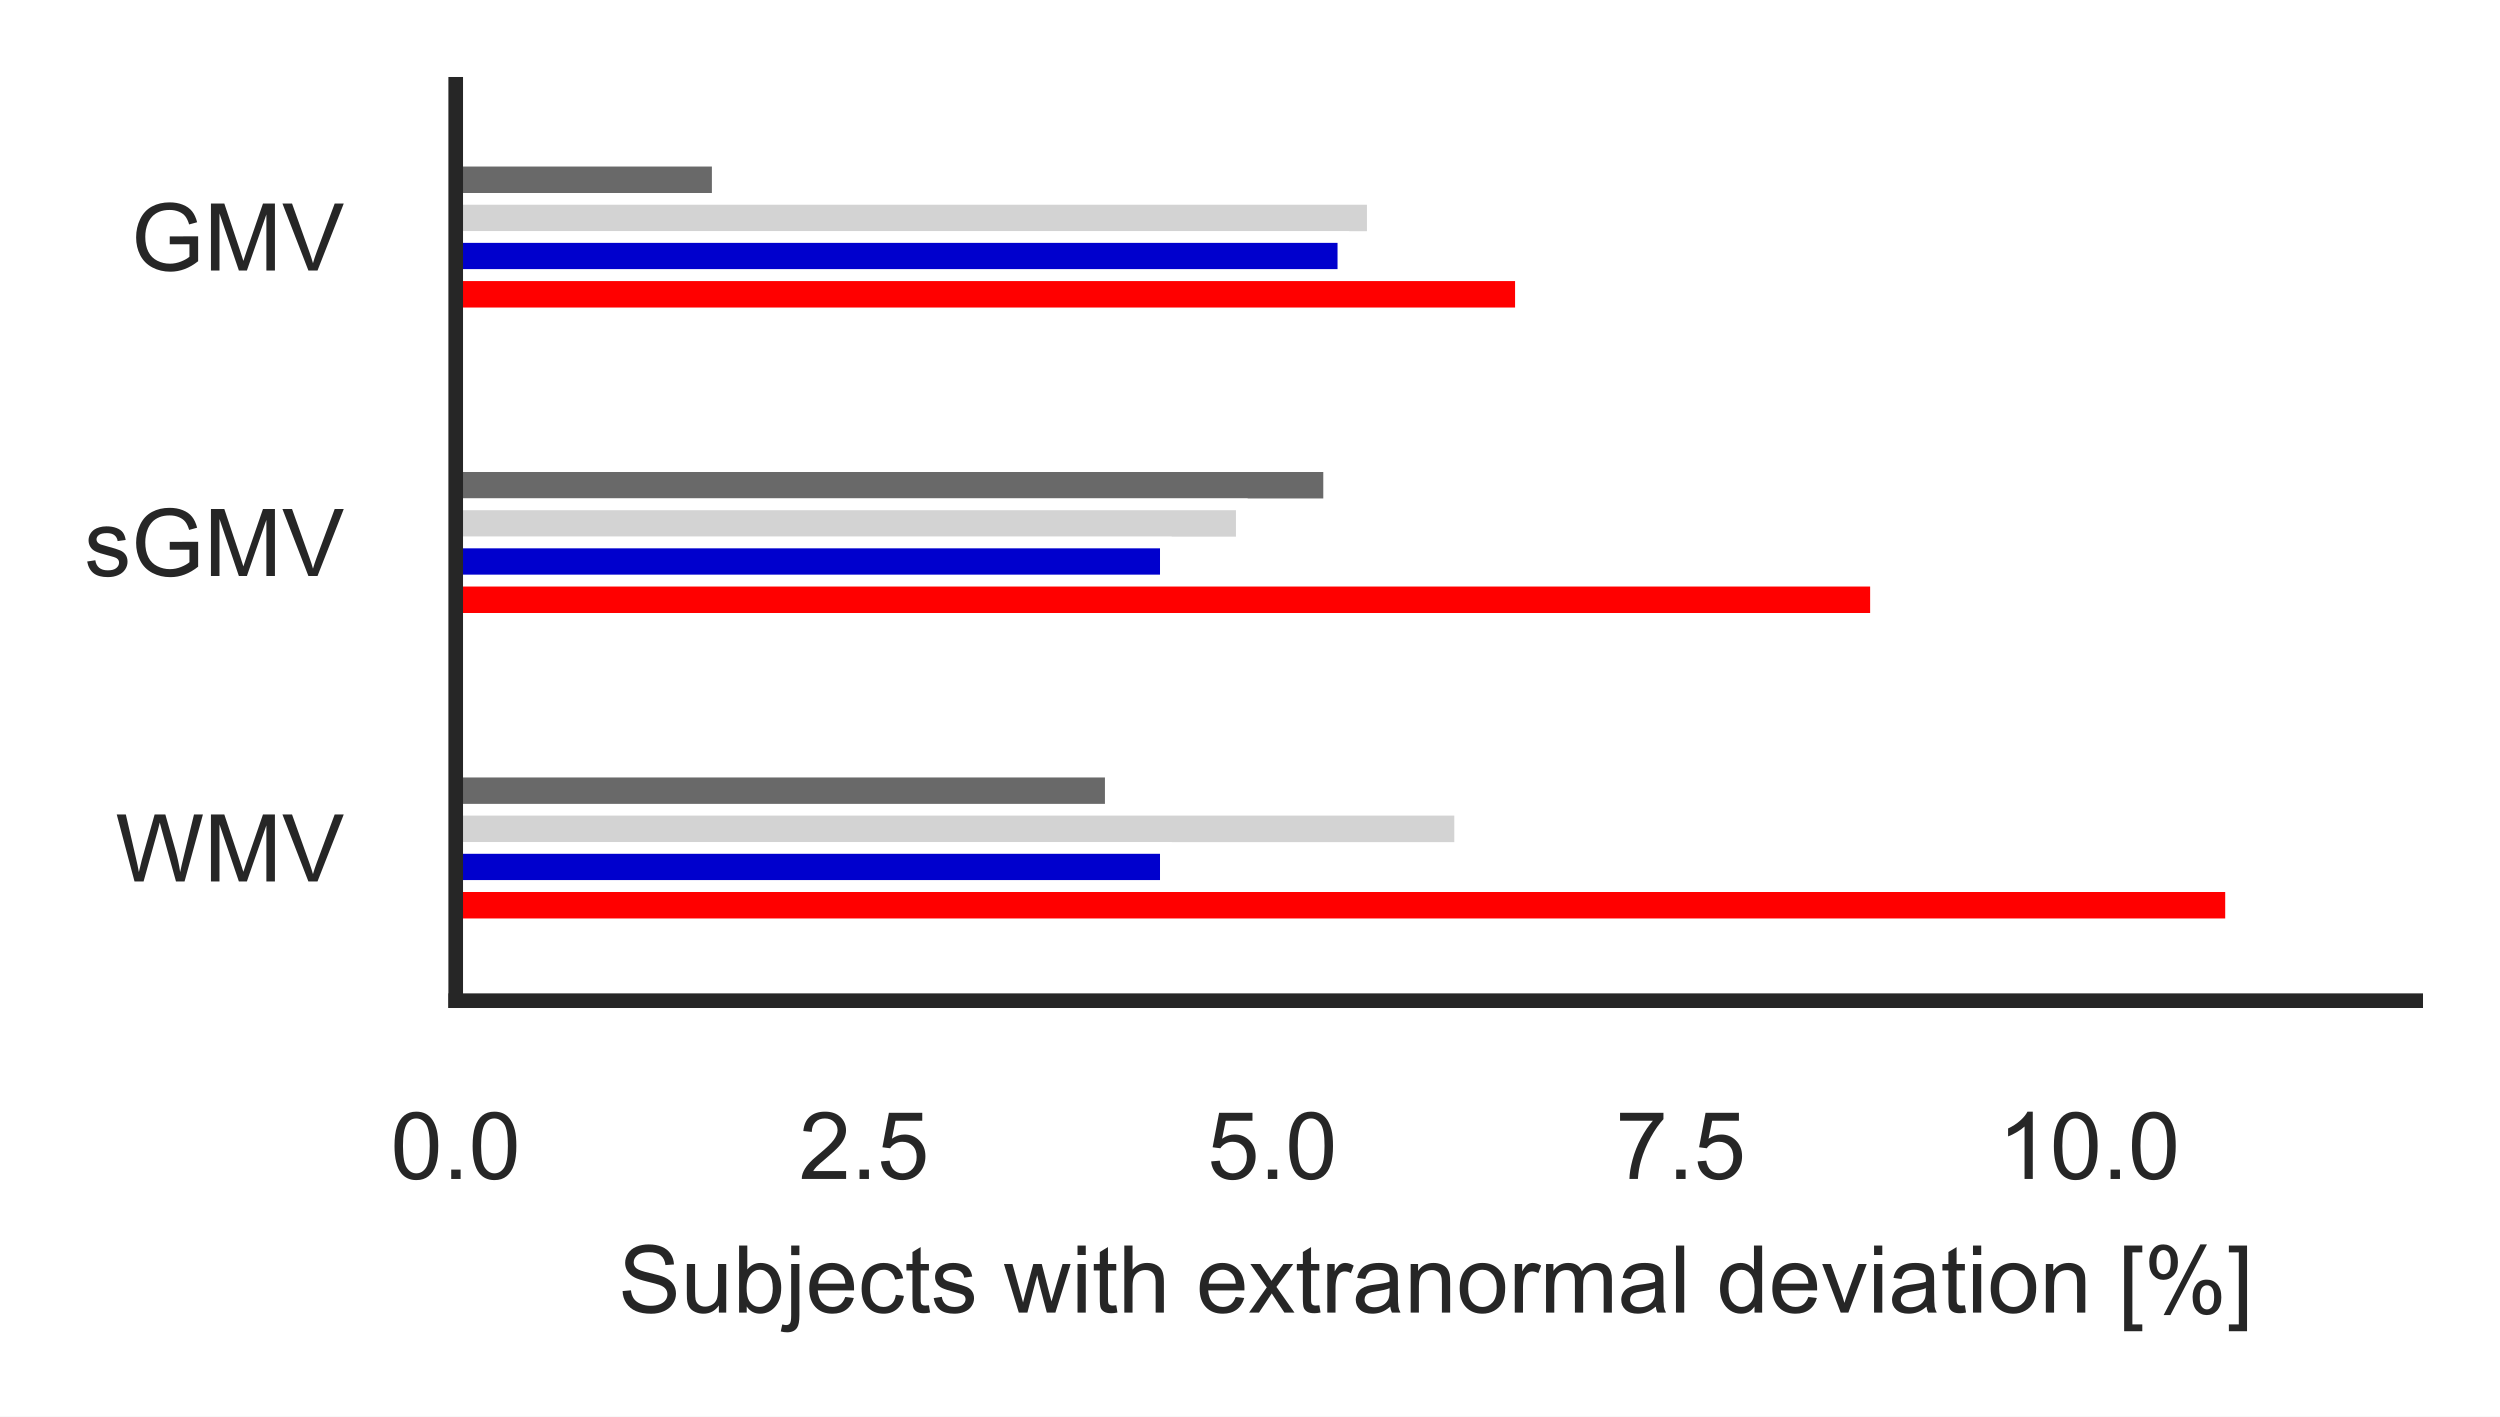
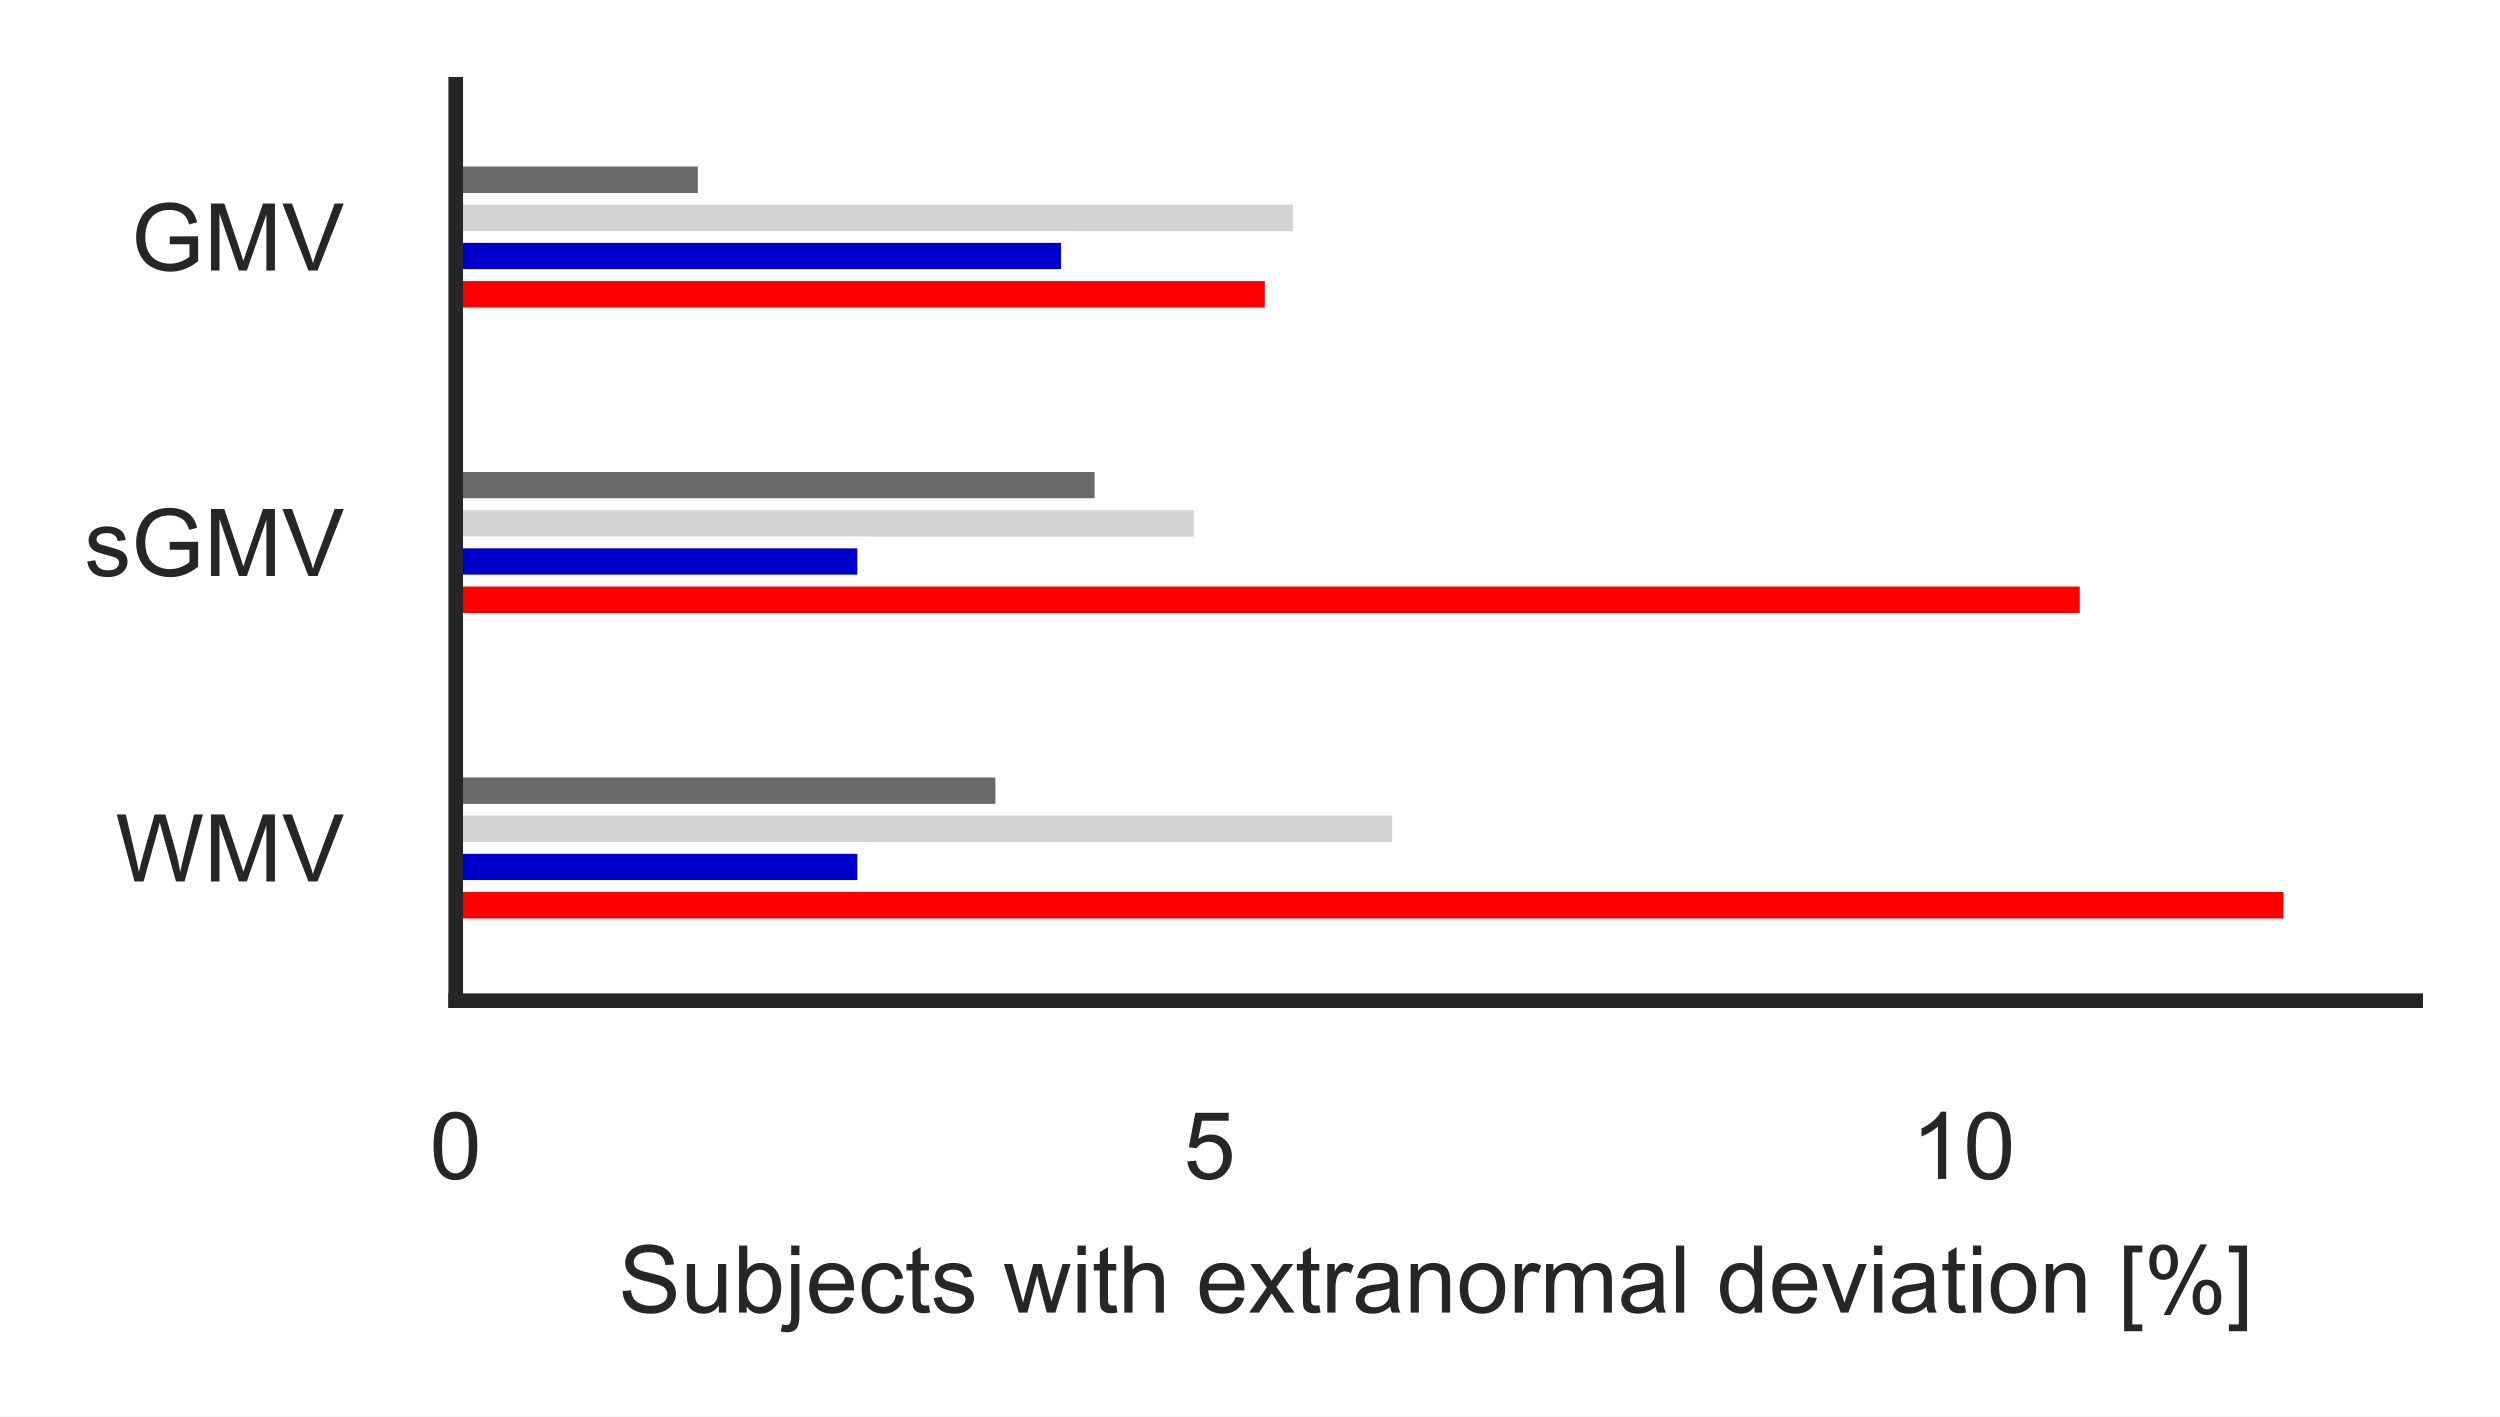
<svg xmlns="http://www.w3.org/2000/svg" xmlns:xlink="http://www.w3.org/1999/xlink" width="213.523pt" height="120.992pt" viewBox="0 0 213.523 120.992" version="1.1">
  <defs>
    <style type="text/css">*{stroke-linejoin: round; stroke-linecap: butt}</style>
  </defs>
  <g id="figure_1">
    <g id="patch_1">
      <path d="M 0 120.992  L 213.523 120.992  L 213.523 0  L 0 0  z " style="fill: #ffffff" />
    </g>
    <g id="axes_1">
      <g id="patch_2">
        <path d="M 38.922 85.468  L 206.322 85.468  L 206.322 7.2  L 38.922 7.2  z " style="fill: #ffffff" />
      </g>
      <g id="matplotlib.axis_1">
        <g id="xtick_1">
          <g id="text_1">
-             <g style="fill: #262626" transform="translate(33.3625 100.6945) scale(0.08 -0.08)">
+             <g style="fill: #262626" transform="translate(36.69812 100.6945) scale(0.08 -0.08)">
              <defs>
                <path id="ArialMT-30" d="M 266 2259  Q 266 3072 433 3567  Q 600 4063 929 4331  Q 1259 4600 1759 4600  Q 2128 4600 2406 4451  Q 2684 4303 2865 4023  Q 3047 3744 3150 3342  Q 3253 2941 3253 2259  Q 3253 1453 3087 958  Q 2922 463 2592 192  Q 2263 -78 1759 -78  Q 1097 -78 719 397  Q 266 969 266 2259  z M 844 2259  Q 844 1131 1108 757  Q 1372 384 1759 384  Q 2147 384 2411 759  Q 2675 1134 2675 2259  Q 2675 3391 2411 3762  Q 2147 4134 1753 4134  Q 1366 4134 1134 3806  Q 844 3388 844 2259  z " transform="scale(0.015625)" />
-                 <path id="ArialMT-2e" d="M 581 0  L 581 641  L 1222 641  L 1222 0  L 581 0  z " transform="scale(0.015625)" />
              </defs>
              <use xlink:href="#ArialMT-30" />
-               <use xlink:href="#ArialMT-2e" x="55.615" />
-               <use xlink:href="#ArialMT-30" x="83.398" />
            </g>
          </g>
        </g>
        <g id="xtick_2">
          <g id="text_2">
-             <g style="fill: #262626" transform="translate(68.2375 100.6945) scale(0.08 -0.08)">
-               <defs>
-                 <path id="ArialMT-32" d="M 3222 541  L 3222 0  L 194 0  Q 188 203 259 391  Q 375 700 629 1000  Q 884 1300 1366 1694  Q 2113 2306 2375 2664  Q 2638 3022 2638 3341  Q 2638 3675 2398 3904  Q 2159 4134 1775 4134  Q 1369 4134 1125 3890  Q 881 3647 878 3216  L 300 3275  Q 359 3922 746 4261  Q 1134 4600 1788 4600  Q 2447 4600 2831 4234  Q 3216 3869 3216 3328  Q 3216 3053 3103 2787  Q 2991 2522 2730 2228  Q 2469 1934 1863 1422  Q 1356 997 1212 845  Q 1069 694 975 541  L 3222 541  z " transform="scale(0.015625)" />
+             <g style="fill: #262626" transform="translate(101.0827 100.6945) scale(0.08 -0.08)">
+               <defs>
                <path id="ArialMT-35" d="M 266 1200  L 856 1250  Q 922 819 1161 601  Q 1400 384 1738 384  Q 2144 384 2425 690  Q 2706 997 2706 1503  Q 2706 1984 2436 2262  Q 2166 2541 1728 2541  Q 1456 2541 1237 2417  Q 1019 2294 894 2097  L 366 2166  L 809 4519  L 3088 4519  L 3088 3981  L 1259 3981  L 1013 2750  Q 1425 3038 1878 3038  Q 2478 3038 2890 2622  Q 3303 2206 3303 1553  Q 3303 931 2941 478  Q 2500 -78 1738 -78  Q 1113 -78 717 272  Q 322 622 266 1200  z " transform="scale(0.015625)" />
              </defs>
-               <use xlink:href="#ArialMT-32" />
-               <use xlink:href="#ArialMT-2e" x="55.615" />
-               <use xlink:href="#ArialMT-35" x="83.398" />
+               <use xlink:href="#ArialMT-35" />
            </g>
          </g>
        </g>
        <g id="xtick_3">
          <g id="text_3">
-             <g style="fill: #262626" transform="translate(103.1125 100.6945) scale(0.08 -0.08)">
-               <use xlink:href="#ArialMT-35" />
-               <use xlink:href="#ArialMT-2e" x="55.615" />
-               <use xlink:href="#ArialMT-30" x="83.398" />
-             </g>
-           </g>
-         </g>
-         <g id="xtick_4">
-           <g id="text_4">
-             <g style="fill: #262626" transform="translate(137.9875 100.6945) scale(0.08 -0.08)">
-               <defs>
-                 <path id="ArialMT-37" d="M 303 3981  L 303 4522  L 3269 4522  L 3269 4084  Q 2831 3619 2401 2847  Q 1972 2075 1738 1259  Q 1569 684 1522 0  L 944 0  Q 953 541 1156 1306  Q 1359 2072 1739 2783  Q 2119 3494 2547 3981  L 303 3981  z " transform="scale(0.015625)" />
-               </defs>
-               <use xlink:href="#ArialMT-37" />
-               <use xlink:href="#ArialMT-2e" x="55.615" />
-               <use xlink:href="#ArialMT-35" x="83.398" />
-             </g>
-           </g>
-         </g>
-         <g id="xtick_5">
-           <g id="text_5">
-             <g style="fill: #262626" transform="translate(170.6381 100.6945) scale(0.08 -0.08)">
+             <g style="fill: #262626" transform="translate(163.243 100.6945) scale(0.08 -0.08)">
              <defs>
                <path id="ArialMT-31" d="M 2384 0  L 1822 0  L 1822 3584  Q 1619 3391 1289 3197  Q 959 3003 697 2906  L 697 3450  Q 1169 3672 1522 3987  Q 1875 4303 2022 4600  L 2384 4600  L 2384 0  z " transform="scale(0.015625)" />
              </defs>
              <use xlink:href="#ArialMT-31" />
              <use xlink:href="#ArialMT-30" x="55.615" />
-               <use xlink:href="#ArialMT-2e" x="111.23" />
-               <use xlink:href="#ArialMT-30" x="139.014" />
-             </g>
-           </g>
-         </g>
-         <g id="text_6">
+             </g>
+           </g>
+         </g>
+         <g id="text_4">
          <g style="fill: #262626" transform="translate(52.81562 112.1082) scale(0.08 -0.08)">
            <defs>
              <path id="ArialMT-53" d="M 288 1472  L 859 1522  Q 900 1178 1048 958  Q 1197 738 1509 602  Q 1822 466 2213 466  Q 2559 466 2825 569  Q 3091 672 3220 851  Q 3350 1031 3350 1244  Q 3350 1459 3225 1620  Q 3100 1781 2813 1891  Q 2628 1963 1997 2114  Q 1366 2266 1113 2400  Q 784 2572 623 2826  Q 463 3081 463 3397  Q 463 3744 659 4045  Q 856 4347 1234 4503  Q 1613 4659 2075 4659  Q 2584 4659 2973 4495  Q 3363 4331 3572 4012  Q 3781 3694 3797 3291  L 3216 3247  Q 3169 3681 2898 3903  Q 2628 4125 2100 4125  Q 1550 4125 1298 3923  Q 1047 3722 1047 3438  Q 1047 3191 1225 3031  Q 1400 2872 2139 2705  Q 2878 2538 3153 2413  Q 3553 2228 3743 1945  Q 3934 1663 3934 1294  Q 3934 928 3725 604  Q 3516 281 3123 101  Q 2731 -78 2241 -78  Q 1619 -78 1198 103  Q 778 284 539 648  Q 300 1013 288 1472  z " transform="scale(0.015625)" />
              <path id="ArialMT-75" d="M 2597 0  L 2597 488  Q 2209 -75 1544 -75  Q 1250 -75 995 37  Q 741 150 617 320  Q 494 491 444 738  Q 409 903 409 1263  L 409 3319  L 972 3319  L 972 1478  Q 972 1038 1006 884  Q 1059 663 1231 536  Q 1403 409 1656 409  Q 1909 409 2131 539  Q 2353 669 2445 892  Q 2538 1116 2538 1541  L 2538 3319  L 3100 3319  L 3100 0  L 2597 0  z " transform="scale(0.015625)" />
              <path id="ArialMT-62" d="M 941 0  L 419 0  L 419 4581  L 981 4581  L 981 2947  Q 1338 3394 1891 3394  Q 2197 3394 2470 3270  Q 2744 3147 2920 2923  Q 3097 2700 3197 2384  Q 3297 2069 3297 1709  Q 3297 856 2875 390  Q 2453 -75 1863 -75  Q 1275 -75 941 416  L 941 0  z M 934 1684  Q 934 1088 1097 822  Q 1363 388 1816 388  Q 2184 388 2453 708  Q 2722 1028 2722 1663  Q 2722 2313 2464 2622  Q 2206 2931 1841 2931  Q 1472 2931 1203 2611  Q 934 2291 934 1684  z " transform="scale(0.015625)" />
              <path id="ArialMT-6a" d="M 419 3928  L 419 4581  L 981 4581  L 981 3928  L 419 3928  z M -294 -1288  L -188 -809  Q -19 -853 78 -853  Q 250 -853 334 -739  Q 419 -625 419 -169  L 419 3319  L 981 3319  L 981 -181  Q 981 -794 822 -1034  Q 619 -1347 147 -1347  Q -81 -1347 -294 -1288  z " transform="scale(0.015625)" />
              <path id="ArialMT-65" d="M 2694 1069  L 3275 997  Q 3138 488 2766 206  Q 2394 -75 1816 -75  Q 1088 -75 661 373  Q 234 822 234 1631  Q 234 2469 665 2931  Q 1097 3394 1784 3394  Q 2450 3394 2872 2941  Q 3294 2488 3294 1666  Q 3294 1616 3291 1516  L 816 1516  Q 847 969 1125 678  Q 1403 388 1819 388  Q 2128 388 2347 550  Q 2566 713 2694 1069  z M 847 1978  L 2700 1978  Q 2663 2397 2488 2606  Q 2219 2931 1791 2931  Q 1403 2931 1139 2672  Q 875 2413 847 1978  z " transform="scale(0.015625)" />
              <path id="ArialMT-63" d="M 2588 1216  L 3141 1144  Q 3050 572 2676 248  Q 2303 -75 1759 -75  Q 1078 -75 664 370  Q 250 816 250 1647  Q 250 2184 428 2587  Q 606 2991 970 3192  Q 1334 3394 1763 3394  Q 2303 3394 2647 3120  Q 2991 2847 3088 2344  L 2541 2259  Q 2463 2594 2264 2762  Q 2066 2931 1784 2931  Q 1359 2931 1093 2626  Q 828 2322 828 1663  Q 828 994 1084 691  Q 1341 388 1753 388  Q 2084 388 2306 591  Q 2528 794 2588 1216  z " transform="scale(0.015625)" />
              <path id="ArialMT-74" d="M 1650 503  L 1731 6  Q 1494 -44 1306 -44  Q 1000 -44 831 53  Q 663 150 594 308  Q 525 466 525 972  L 525 2881  L 113 2881  L 113 3319  L 525 3319  L 525 4141  L 1084 4478  L 1084 3319  L 1650 3319  L 1650 2881  L 1084 2881  L 1084 941  Q 1084 700 1114 631  Q 1144 563 1211 522  Q 1278 481 1403 481  Q 1497 481 1650 503  z " transform="scale(0.015625)" />
              <path id="ArialMT-73" d="M 197 991  L 753 1078  Q 800 744 1014 566  Q 1228 388 1613 388  Q 2000 388 2187 545  Q 2375 703 2375 916  Q 2375 1106 2209 1216  Q 2094 1291 1634 1406  Q 1016 1563 777 1677  Q 538 1791 414 1992  Q 291 2194 291 2438  Q 291 2659 392 2848  Q 494 3038 669 3163  Q 800 3259 1026 3326  Q 1253 3394 1513 3394  Q 1903 3394 2198 3281  Q 2494 3169 2634 2976  Q 2775 2784 2828 2463  L 2278 2388  Q 2241 2644 2061 2787  Q 1881 2931 1553 2931  Q 1166 2931 1000 2803  Q 834 2675 834 2503  Q 834 2394 903 2306  Q 972 2216 1119 2156  Q 1203 2125 1616 2013  Q 2213 1853 2448 1751  Q 2684 1650 2818 1456  Q 2953 1263 2953 975  Q 2953 694 2789 445  Q 2625 197 2315 61  Q 2006 -75 1616 -75  Q 969 -75 630 194  Q 291 463 197 991  z " transform="scale(0.015625)" />
              <path id="ArialMT-20" transform="scale(0.015625)" />
              <path id="ArialMT-77" d="M 1034 0  L 19 3319  L 600 3319  L 1128 1403  L 1325 691  Q 1338 744 1497 1375  L 2025 3319  L 2603 3319  L 3100 1394  L 3266 759  L 3456 1400  L 4025 3319  L 4572 3319  L 3534 0  L 2950 0  L 2422 1988  L 2294 2553  L 1622 0  L 1034 0  z " transform="scale(0.015625)" />
              <path id="ArialMT-69" d="M 425 3934  L 425 4581  L 988 4581  L 988 3934  L 425 3934  z M 425 0  L 425 3319  L 988 3319  L 988 0  L 425 0  z " transform="scale(0.015625)" />
              <path id="ArialMT-68" d="M 422 0  L 422 4581  L 984 4581  L 984 2938  Q 1378 3394 1978 3394  Q 2347 3394 2619 3248  Q 2891 3103 3008 2847  Q 3125 2591 3125 2103  L 3125 0  L 2563 0  L 2563 2103  Q 2563 2525 2380 2717  Q 2197 2909 1863 2909  Q 1613 2909 1392 2779  Q 1172 2650 1078 2428  Q 984 2206 984 1816  L 984 0  L 422 0  z " transform="scale(0.015625)" />
              <path id="ArialMT-78" d="M 47 0  L 1259 1725  L 138 3319  L 841 3319  L 1350 2541  Q 1494 2319 1581 2169  Q 1719 2375 1834 2534  L 2394 3319  L 3066 3319  L 1919 1756  L 3153 0  L 2463 0  L 1781 1031  L 1600 1309  L 728 0  L 47 0  z " transform="scale(0.015625)" />
              <path id="ArialMT-72" d="M 416 0  L 416 3319  L 922 3319  L 922 2816  Q 1116 3169 1280 3281  Q 1444 3394 1641 3394  Q 1925 3394 2219 3213  L 2025 2691  Q 1819 2813 1613 2813  Q 1428 2813 1281 2702  Q 1134 2591 1072 2394  Q 978 2094 978 1738  L 978 0  L 416 0  z " transform="scale(0.015625)" />
              <path id="ArialMT-61" d="M 2588 409  Q 2275 144 1986 34  Q 1697 -75 1366 -75  Q 819 -75 525 192  Q 231 459 231 875  Q 231 1119 342 1320  Q 453 1522 633 1644  Q 813 1766 1038 1828  Q 1203 1872 1538 1913  Q 2219 1994 2541 2106  Q 2544 2222 2544 2253  Q 2544 2597 2384 2738  Q 2169 2928 1744 2928  Q 1347 2928 1158 2789  Q 969 2650 878 2297  L 328 2372  Q 403 2725 575 2942  Q 747 3159 1072 3276  Q 1397 3394 1825 3394  Q 2250 3394 2515 3294  Q 2781 3194 2906 3042  Q 3031 2891 3081 2659  Q 3109 2516 3109 2141  L 3109 1391  Q 3109 606 3145 398  Q 3181 191 3288 0  L 2700 0  Q 2613 175 2588 409  z M 2541 1666  Q 2234 1541 1622 1453  Q 1275 1403 1131 1340  Q 988 1278 909 1158  Q 831 1038 831 891  Q 831 666 1001 516  Q 1172 366 1500 366  Q 1825 366 2078 508  Q 2331 650 2450 897  Q 2541 1088 2541 1459  L 2541 1666  z " transform="scale(0.015625)" />
              <path id="ArialMT-6e" d="M 422 0  L 422 3319  L 928 3319  L 928 2847  Q 1294 3394 1984 3394  Q 2284 3394 2536 3286  Q 2788 3178 2913 3003  Q 3038 2828 3088 2588  Q 3119 2431 3119 2041  L 3119 0  L 2556 0  L 2556 2019  Q 2556 2363 2490 2533  Q 2425 2703 2258 2804  Q 2091 2906 1866 2906  Q 1506 2906 1245 2678  Q 984 2450 984 1813  L 984 0  L 422 0  z " transform="scale(0.015625)" />
              <path id="ArialMT-6f" d="M 213 1659  Q 213 2581 725 3025  Q 1153 3394 1769 3394  Q 2453 3394 2887 2945  Q 3322 2497 3322 1706  Q 3322 1066 3130 698  Q 2938 331 2570 128  Q 2203 -75 1769 -75  Q 1072 -75 642 372  Q 213 819 213 1659  z M 791 1659  Q 791 1022 1069 705  Q 1347 388 1769 388  Q 2188 388 2466 706  Q 2744 1025 2744 1678  Q 2744 2294 2464 2611  Q 2184 2928 1769 2928  Q 1347 2928 1069 2612  Q 791 2297 791 1659  z " transform="scale(0.015625)" />
              <path id="ArialMT-6d" d="M 422 0  L 422 3319  L 925 3319  L 925 2853  Q 1081 3097 1340 3245  Q 1600 3394 1931 3394  Q 2300 3394 2536 3241  Q 2772 3088 2869 2813  Q 3263 3394 3894 3394  Q 4388 3394 4653 3120  Q 4919 2847 4919 2278  L 4919 0  L 4359 0  L 4359 2091  Q 4359 2428 4304 2576  Q 4250 2725 4106 2815  Q 3963 2906 3769 2906  Q 3419 2906 3187 2673  Q 2956 2441 2956 1928  L 2956 0  L 2394 0  L 2394 2156  Q 2394 2531 2256 2718  Q 2119 2906 1806 2906  Q 1569 2906 1367 2781  Q 1166 2656 1075 2415  Q 984 2175 984 1722  L 984 0  L 422 0  z " transform="scale(0.015625)" />
              <path id="ArialMT-6c" d="M 409 0  L 409 4581  L 972 4581  L 972 0  L 409 0  z " transform="scale(0.015625)" />
              <path id="ArialMT-64" d="M 2575 0  L 2575 419  Q 2259 -75 1647 -75  Q 1250 -75 917 144  Q 584 363 401 755  Q 219 1147 219 1656  Q 219 2153 384 2558  Q 550 2963 881 3178  Q 1213 3394 1622 3394  Q 1922 3394 2156 3267  Q 2391 3141 2538 2938  L 2538 4581  L 3097 4581  L 3097 0  L 2575 0  z M 797 1656  Q 797 1019 1065 703  Q 1334 388 1700 388  Q 2069 388 2326 689  Q 2584 991 2584 1609  Q 2584 2291 2321 2609  Q 2059 2928 1675 2928  Q 1300 2928 1048 2622  Q 797 2316 797 1656  z " transform="scale(0.015625)" />
              <path id="ArialMT-76" d="M 1344 0  L 81 3319  L 675 3319  L 1388 1331  Q 1503 1009 1600 663  Q 1675 925 1809 1294  L 2547 3319  L 3125 3319  L 1869 0  L 1344 0  z " transform="scale(0.015625)" />
              <path id="ArialMT-5b" d="M 434 -1272  L 434 4581  L 1675 4581  L 1675 4116  L 997 4116  L 997 -806  L 1675 -806  L 1675 -1272  L 434 -1272  z " transform="scale(0.015625)" />
              <path id="ArialMT-25" d="M 372 3481  Q 372 3972 619 4315  Q 866 4659 1334 4659  Q 1766 4659 2048 4351  Q 2331 4044 2331 3447  Q 2331 2866 2045 2552  Q 1759 2238 1341 2238  Q 925 2238 648 2547  Q 372 2856 372 3481  z M 1350 4272  Q 1141 4272 1002 4090  Q 863 3909 863 3425  Q 863 2984 1003 2804  Q 1144 2625 1350 2625  Q 1563 2625 1702 2806  Q 1841 2988 1841 3469  Q 1841 3913 1700 4092  Q 1559 4272 1350 4272  z M 1353 -169  L 3859 4659  L 4316 4659  L 1819 -169  L 1353 -169  z M 3334 1075  Q 3334 1569 3581 1911  Q 3828 2253 4300 2253  Q 4731 2253 5014 1945  Q 5297 1638 5297 1041  Q 5297 459 5011 145  Q 4725 -169 4303 -169  Q 3888 -169 3611 142  Q 3334 453 3334 1075  z M 4316 1866  Q 4103 1866 3964 1684  Q 3825 1503 3825 1019  Q 3825 581 3965 400  Q 4106 219 4313 219  Q 4528 219 4667 400  Q 4806 581 4806 1063  Q 4806 1506 4665 1686  Q 4525 1866 4316 1866  z " transform="scale(0.015625)" />
              <path id="ArialMT-5d" d="M 1363 -1272  L 122 -1272  L 122 -806  L 800 -806  L 800 4116  L 122 4116  L 122 4581  L 1363 4581  L 1363 -1272  z " transform="scale(0.015625)" />
            </defs>
            <use xlink:href="#ArialMT-53" />
            <use xlink:href="#ArialMT-75" x="66.699" />
            <use xlink:href="#ArialMT-62" x="122.314" />
            <use xlink:href="#ArialMT-6a" x="177.93" />
            <use xlink:href="#ArialMT-65" x="200.146" />
            <use xlink:href="#ArialMT-63" x="255.762" />
            <use xlink:href="#ArialMT-74" x="305.762" />
            <use xlink:href="#ArialMT-73" x="333.545" />
            <use xlink:href="#ArialMT-20" x="383.545" />
            <use xlink:href="#ArialMT-77" x="411.328" />
            <use xlink:href="#ArialMT-69" x="483.545" />
            <use xlink:href="#ArialMT-74" x="505.762" />
            <use xlink:href="#ArialMT-68" x="533.545" />
            <use xlink:href="#ArialMT-20" x="589.16" />
            <use xlink:href="#ArialMT-65" x="616.943" />
            <use xlink:href="#ArialMT-78" x="672.559" />
            <use xlink:href="#ArialMT-74" x="722.559" />
            <use xlink:href="#ArialMT-72" x="750.342" />
            <use xlink:href="#ArialMT-61" x="783.643" />
            <use xlink:href="#ArialMT-6e" x="839.258" />
            <use xlink:href="#ArialMT-6f" x="894.873" />
            <use xlink:href="#ArialMT-72" x="950.488" />
            <use xlink:href="#ArialMT-6d" x="983.789" />
            <use xlink:href="#ArialMT-61" x="1067.09" />
            <use xlink:href="#ArialMT-6c" x="1122.705" />
            <use xlink:href="#ArialMT-20" x="1144.922" />
            <use xlink:href="#ArialMT-64" x="1172.705" />
            <use xlink:href="#ArialMT-65" x="1228.32" />
            <use xlink:href="#ArialMT-76" x="1283.936" />
            <use xlink:href="#ArialMT-69" x="1333.936" />
            <use xlink:href="#ArialMT-61" x="1356.152" />
            <use xlink:href="#ArialMT-74" x="1411.768" />
            <use xlink:href="#ArialMT-69" x="1439.551" />
            <use xlink:href="#ArialMT-6f" x="1461.768" />
            <use xlink:href="#ArialMT-6e" x="1517.383" />
            <use xlink:href="#ArialMT-20" x="1572.998" />
            <use xlink:href="#ArialMT-5b" x="1600.781" />
            <use xlink:href="#ArialMT-25" x="1628.564" />
            <use xlink:href="#ArialMT-5d" x="1717.48" />
          </g>
        </g>
      </g>
      <g id="matplotlib.axis_2">
        <g id="ytick_1">
-           <g id="text_7">
+           <g id="text_5">
            <g style="fill: #262626" transform="translate(11.2 23.10783) scale(0.08 -0.08)">
              <defs>
                <path id="ArialMT-47" d="M 2638 1797  L 2638 2334  L 4578 2338  L 4578 638  Q 4131 281 3656 101  Q 3181 -78 2681 -78  Q 2006 -78 1454 211  Q 903 500 622 1047  Q 341 1594 341 2269  Q 341 2938 620 3517  Q 900 4097 1425 4378  Q 1950 4659 2634 4659  Q 3131 4659 3532 4498  Q 3934 4338 4162 4050  Q 4391 3763 4509 3300  L 3963 3150  Q 3859 3500 3706 3700  Q 3553 3900 3268 4020  Q 2984 4141 2638 4141  Q 2222 4141 1919 4014  Q 1616 3888 1430 3681  Q 1244 3475 1141 3228  Q 966 2803 966 2306  Q 966 1694 1177 1281  Q 1388 869 1791 669  Q 2194 469 2647 469  Q 3041 469 3416 620  Q 3791 772 3984 944  L 3984 1797  L 2638 1797  z " transform="scale(0.015625)" />
                <path id="ArialMT-4d" d="M 475 0  L 475 4581  L 1388 4581  L 2472 1338  Q 2622 884 2691 659  Q 2769 909 2934 1394  L 4031 4581  L 4847 4581  L 4847 0  L 4263 0  L 4263 3834  L 2931 0  L 2384 0  L 1059 3900  L 1059 0  L 475 0  z " transform="scale(0.015625)" />
                <path id="ArialMT-56" d="M 1803 0  L 28 4581  L 684 4581  L 1875 1253  Q 2019 853 2116 503  Q 2222 878 2363 1253  L 3600 4581  L 4219 4581  L 2425 0  L 1803 0  z " transform="scale(0.015625)" />
              </defs>
              <use xlink:href="#ArialMT-47" />
              <use xlink:href="#ArialMT-4d" x="77.783" />
              <use xlink:href="#ArialMT-56" x="161.084" />
            </g>
          </g>
        </g>
        <g id="ytick_2">
-           <g id="text_8">
+           <g id="text_6">
            <g style="fill: #262626" transform="translate(7.2 49.19724) scale(0.08 -0.08)">
              <use xlink:href="#ArialMT-73" />
              <use xlink:href="#ArialMT-47" x="50" />
              <use xlink:href="#ArialMT-4d" x="127.783" />
              <use xlink:href="#ArialMT-56" x="211.084" />
            </g>
          </g>
        </g>
        <g id="ytick_3">
-           <g id="text_9">
+           <g id="text_7">
            <g style="fill: #262626" transform="translate(9.87125 75.28665) scale(0.08 -0.08)">
              <defs>
                <path id="ArialMT-57" d="M 1294 0  L 78 4581  L 700 4581  L 1397 1578  Q 1509 1106 1591 641  Q 1766 1375 1797 1488  L 2669 4581  L 3400 4581  L 4056 2263  Q 4303 1400 4413 641  Q 4500 1075 4641 1638  L 5359 4581  L 5969 4581  L 4713 0  L 4128 0  L 3163 3491  Q 3041 3928 3019 4028  Q 2947 3713 2884 3491  L 1913 0  L 1294 0  z " transform="scale(0.015625)" />
              </defs>
              <use xlink:href="#ArialMT-57" />
              <use xlink:href="#ArialMT-4d" x="94.385" />
              <use xlink:href="#ArialMT-56" x="177.686" />
            </g>
          </g>
        </g>
      </g>
      <g id="patch_3">
-         <path d="M 38.922 13.722  L 61.302 13.722  L 61.302 16.984  L 38.922 16.984  z " clip-path="url(#p2aa2741fc5)" style="fill: #696969; stroke: #ffffff; stroke-linejoin: miter" />
+         <path d="M 38.922 13.722  L 60.102 13.722  L 60.102 16.984  L 38.922 16.984  z " clip-path="url(#p30482d3628)" style="fill: #696969; stroke: #ffffff; stroke-linejoin: miter" />
      </g>
      <g id="patch_4">
-         <path d="M 38.922 39.812  L 113.521 39.812  L 113.521 43.073  L 38.922 43.073  z " clip-path="url(#p2aa2741fc5)" style="fill: #696969; stroke: #ffffff; stroke-linejoin: miter" />
+         <path d="M 38.922 39.812  L 93.988 39.812  L 93.988 43.073  L 38.922 43.073  z " clip-path="url(#p30482d3628)" style="fill: #696969; stroke: #ffffff; stroke-linejoin: miter" />
      </g>
      <g id="patch_5">
-         <path d="M 38.922 65.901  L 94.872 65.901  L 94.872 69.162  L 38.922 69.162  z " clip-path="url(#p2aa2741fc5)" style="fill: #696969; stroke: #ffffff; stroke-linejoin: miter" />
+         <path d="M 38.922 65.901  L 85.517 65.901  L 85.517 69.162  L 38.922 69.162  z " clip-path="url(#p30482d3628)" style="fill: #696969; stroke: #ffffff; stroke-linejoin: miter" />
      </g>
      <g id="patch_6">
-         <path d="M 38.922 16.984  L 117.251 16.984  L 117.251 20.245  L 38.922 20.245  z " clip-path="url(#p2aa2741fc5)" style="fill: #d3d3d3; stroke: #ffffff; stroke-linejoin: miter" />
+         <path d="M 38.922 16.984  L 110.932 16.984  L 110.932 20.245  L 38.922 20.245  z " clip-path="url(#p30482d3628)" style="fill: #d3d3d3; stroke: #ffffff; stroke-linejoin: miter" />
      </g>
      <g id="patch_7">
-         <path d="M 38.922 43.073  L 106.062 43.073  L 106.062 46.334  L 38.922 46.334  z " clip-path="url(#p2aa2741fc5)" style="fill: #d3d3d3; stroke: #ffffff; stroke-linejoin: miter" />
+         <path d="M 38.922 43.073  L 102.46 43.073  L 102.46 46.334  L 38.922 46.334  z " clip-path="url(#p30482d3628)" style="fill: #d3d3d3; stroke: #ffffff; stroke-linejoin: miter" />
      </g>
      <g id="patch_8">
-         <path d="M 38.922 69.162  L 124.711 69.162  L 124.711 72.424  L 38.922 72.424  z " clip-path="url(#p2aa2741fc5)" style="fill: #d3d3d3; stroke: #ffffff; stroke-linejoin: miter" />
+         <path d="M 38.922 69.162  L 119.403 69.162  L 119.403 72.424  L 38.922 72.424  z " clip-path="url(#p30482d3628)" style="fill: #d3d3d3; stroke: #ffffff; stroke-linejoin: miter" />
      </g>
      <g id="patch_9">
-         <path d="M 38.922 20.245  L 114.738 20.245  L 114.738 23.506  L 38.922 23.506  z " clip-path="url(#p2aa2741fc5)" style="fill: #0000cd; stroke: #ffffff; stroke-linejoin: miter" />
+         <path d="M 38.922 20.245  L 91.126 20.245  L 91.126 23.506  L 38.922 23.506  z " clip-path="url(#p30482d3628)" style="fill: #0000cd; stroke: #ffffff; stroke-linejoin: miter" />
      </g>
      <g id="patch_10">
-         <path d="M 38.922 46.334  L 99.575 46.334  L 99.575 49.595  L 38.922 49.595  z " clip-path="url(#p2aa2741fc5)" style="fill: #0000cd; stroke: #ffffff; stroke-linejoin: miter" />
+         <path d="M 38.922 46.334  L 73.725 46.334  L 73.725 49.595  L 38.922 49.595  z " clip-path="url(#p30482d3628)" style="fill: #0000cd; stroke: #ffffff; stroke-linejoin: miter" />
      </g>
      <g id="patch_11">
-         <path d="M 38.922 72.424  L 99.575 72.424  L 99.575 75.685  L 38.922 75.685  z " clip-path="url(#p2aa2741fc5)" style="fill: #0000cd; stroke: #ffffff; stroke-linejoin: miter" />
+         <path d="M 38.922 72.424  L 73.725 72.424  L 73.725 75.685  L 38.922 75.685  z " clip-path="url(#p30482d3628)" style="fill: #0000cd; stroke: #ffffff; stroke-linejoin: miter" />
      </g>
      <g id="patch_12">
-         <path d="M 38.922 23.506  L 129.901 23.506  L 129.901 26.767  L 38.922 26.767  z " clip-path="url(#p2aa2741fc5)" style="fill: #ff0000; stroke: #ffffff; stroke-linejoin: miter" />
+         <path d="M 38.922 23.506  L 108.527 23.506  L 108.527 26.767  L 38.922 26.767  z " clip-path="url(#p30482d3628)" style="fill: #ff0000; stroke: #ffffff; stroke-linejoin: miter" />
      </g>
      <g id="patch_13">
-         <path d="M 38.922 49.595  L 160.227 49.595  L 160.227 52.856  L 38.922 52.856  z " clip-path="url(#p2aa2741fc5)" style="fill: #ff0000; stroke: #ffffff; stroke-linejoin: miter" />
+         <path d="M 38.922 49.595  L 178.132 49.595  L 178.132 52.856  L 38.922 52.856  z " clip-path="url(#p30482d3628)" style="fill: #ff0000; stroke: #ffffff; stroke-linejoin: miter" />
      </g>
      <g id="patch_14">
-         <path d="M 38.922 75.685  L 190.553 75.685  L 190.553 78.946  L 38.922 78.946  z " clip-path="url(#p2aa2741fc5)" style="fill: #ff0000; stroke: #ffffff; stroke-linejoin: miter" />
+         <path d="M 38.922 75.685  L 195.534 75.685  L 195.534 78.946  L 38.922 78.946  z " clip-path="url(#p30482d3628)" style="fill: #ff0000; stroke: #ffffff; stroke-linejoin: miter" />
      </g>
      <g id="patch_15">
        <path d="M 38.922 85.468  L 38.922 7.2  " style="fill: none; stroke: #262626; stroke-width: 1.25; stroke-linejoin: miter; stroke-linecap: square" />
      </g>
      <g id="patch_16">
        <path d="M 38.922 85.468  L 206.322 85.468  " style="fill: none; stroke: #262626; stroke-width: 1.25; stroke-linejoin: miter; stroke-linecap: square" />
      </g>
    </g>
  </g>
  <defs>
-     <clipPath id="p2aa2741fc5">
+     <clipPath id="p30482d3628">
      <rect x="38.922" y="7.2" width="167.4" height="78.268" />
    </clipPath>
  </defs>
</svg>
